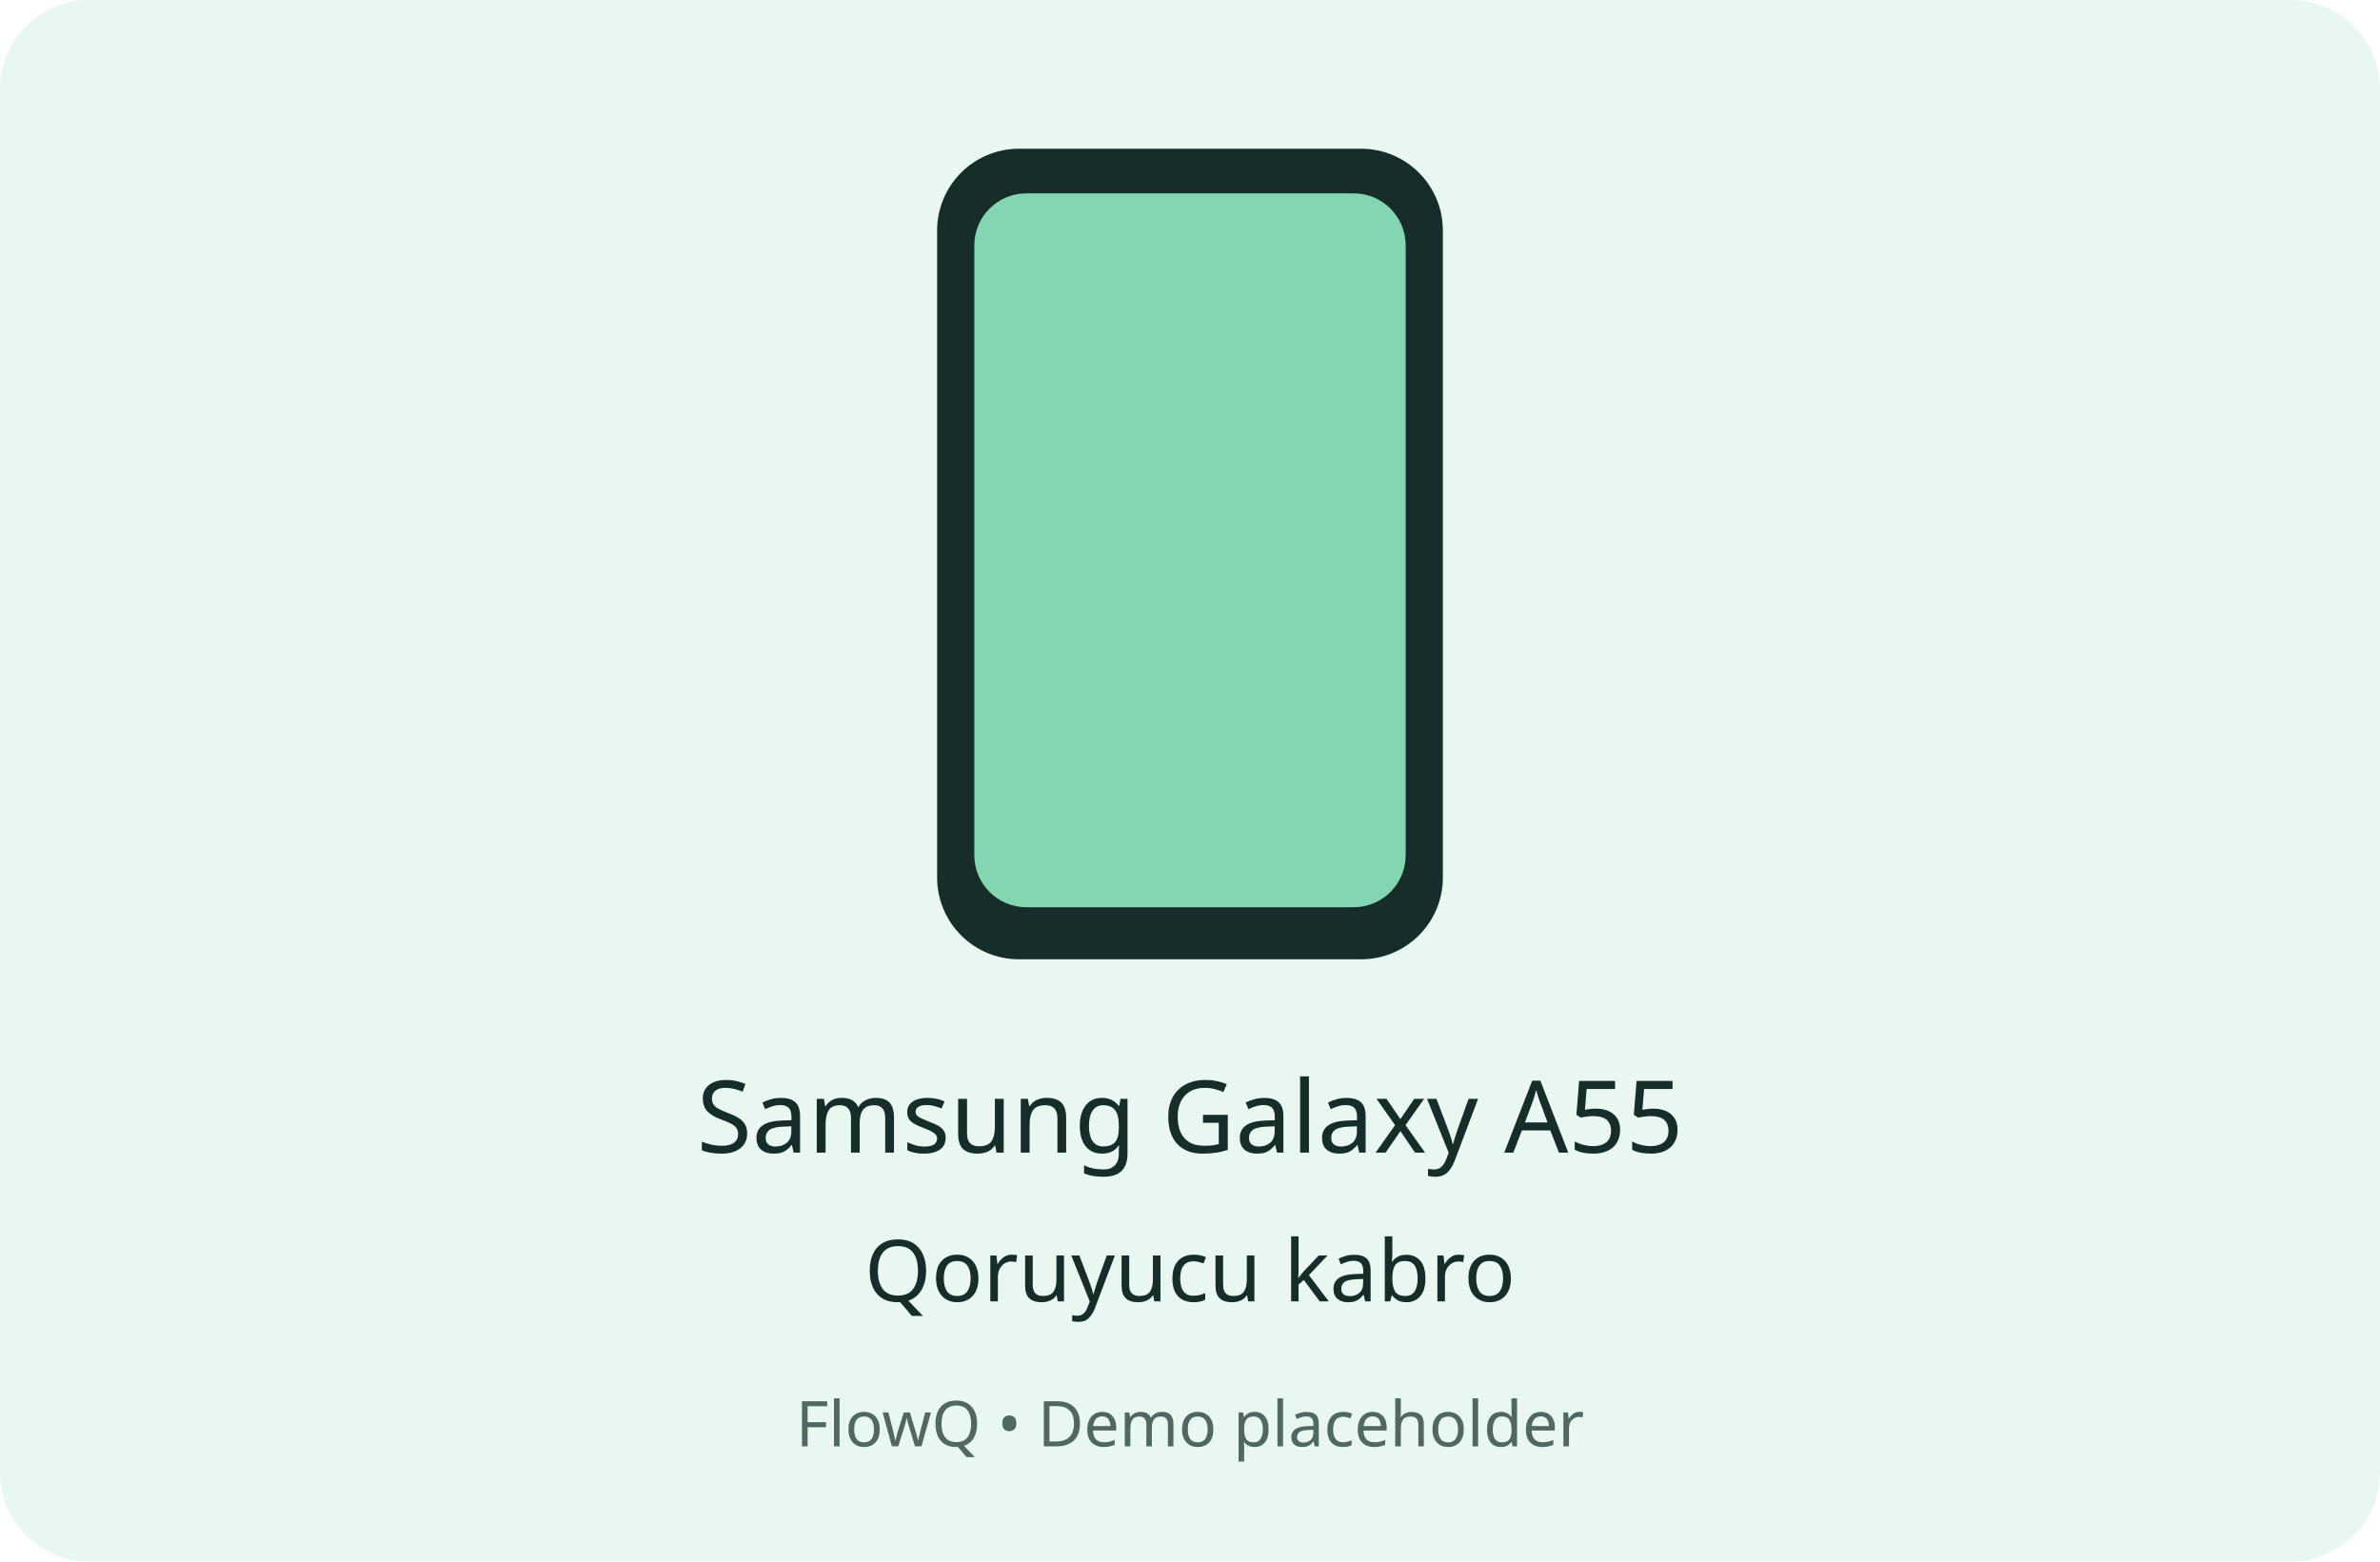
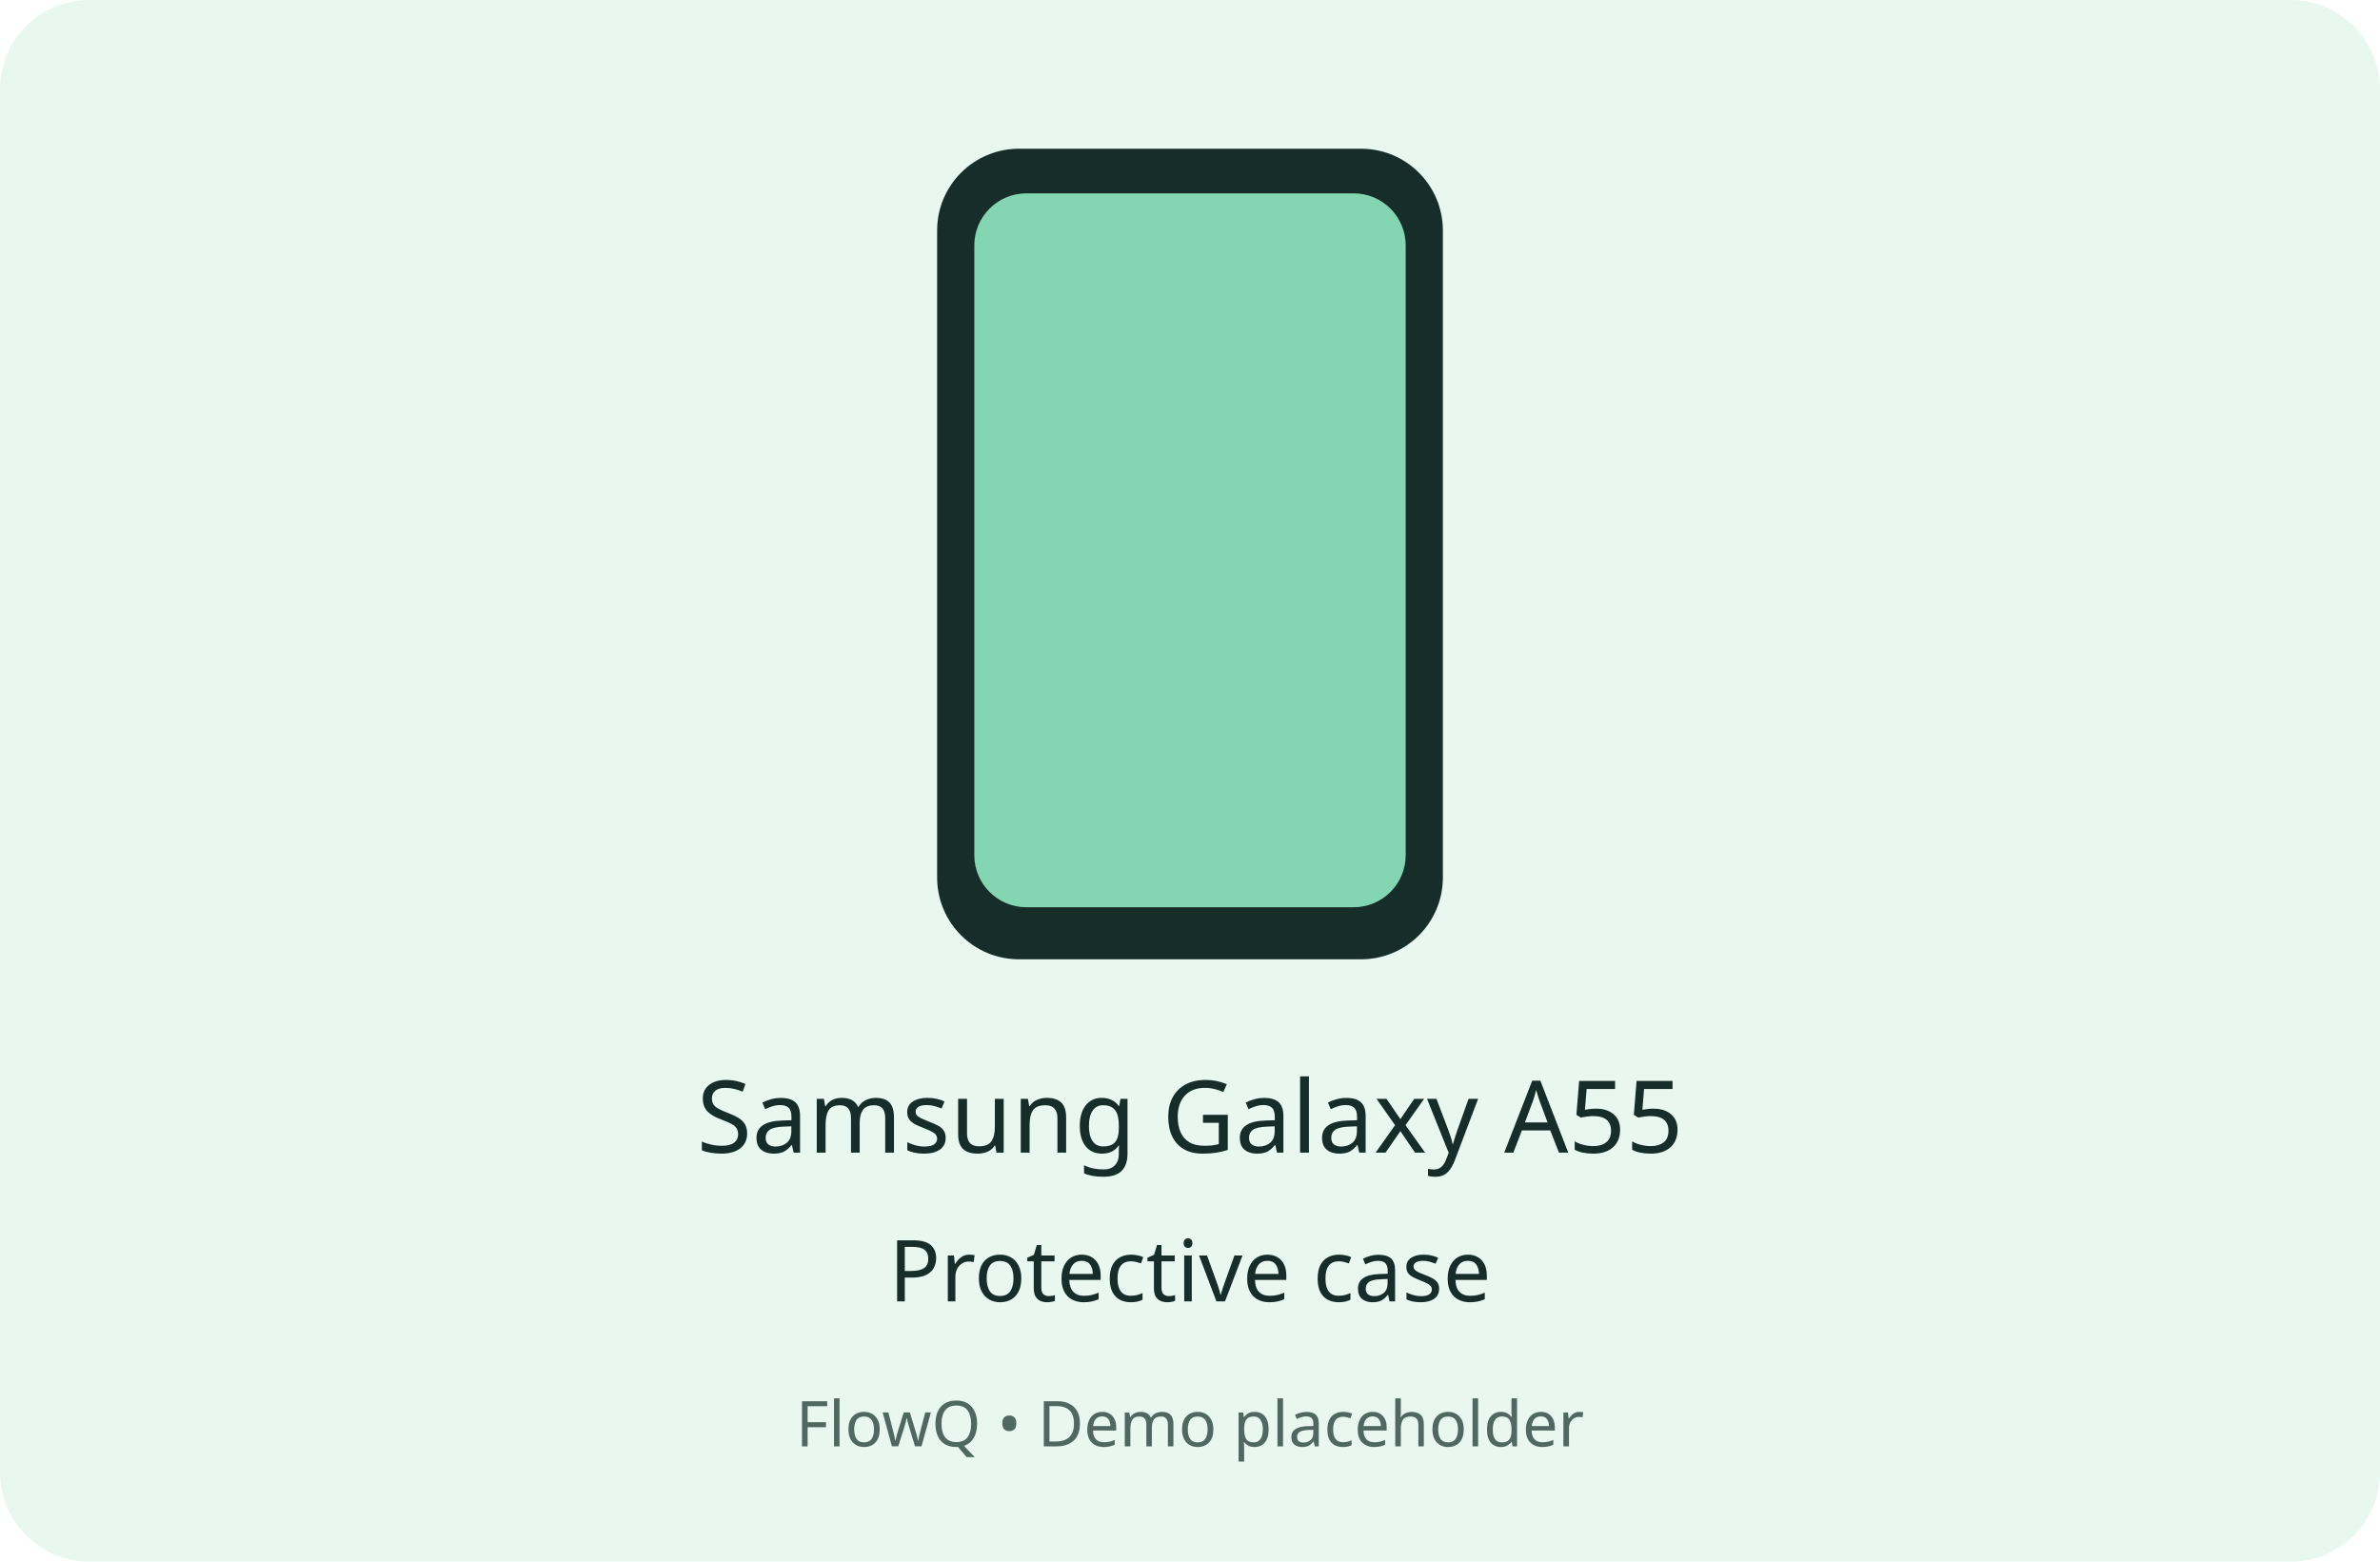
<svg xmlns="http://www.w3.org/2000/svg" width="640" height="420" viewBox="0 0 640 420">
  <rect width="640" height="420" rx="24" fill="#e8f8f1" />
  <rect x="252" y="40" width="136" height="218" rx="22" fill="#172d2a" />
  <rect x="262" y="52" width="116" height="192" rx="14" fill="#84d6b2" />
  <text x="320" y="310" text-anchor="middle" font-family="sans-serif" font-size="27" fill="#172d2a">Samsung Galaxy A55</text>
-   <text x="320" y="350" text-anchor="middle" font-family="sans-serif" font-size="23" fill="#172d2a">Qoruyucu kabro</text>
+   <text x="320" y="350" text-anchor="middle" font-family="sans-serif" font-size="23" fill="#172d2a">Protective case</text>
  <text x="320" y="389" text-anchor="middle" font-family="sans-serif" font-size="17" fill="#506861">FlowQ • Demo placeholder</text>
</svg>
